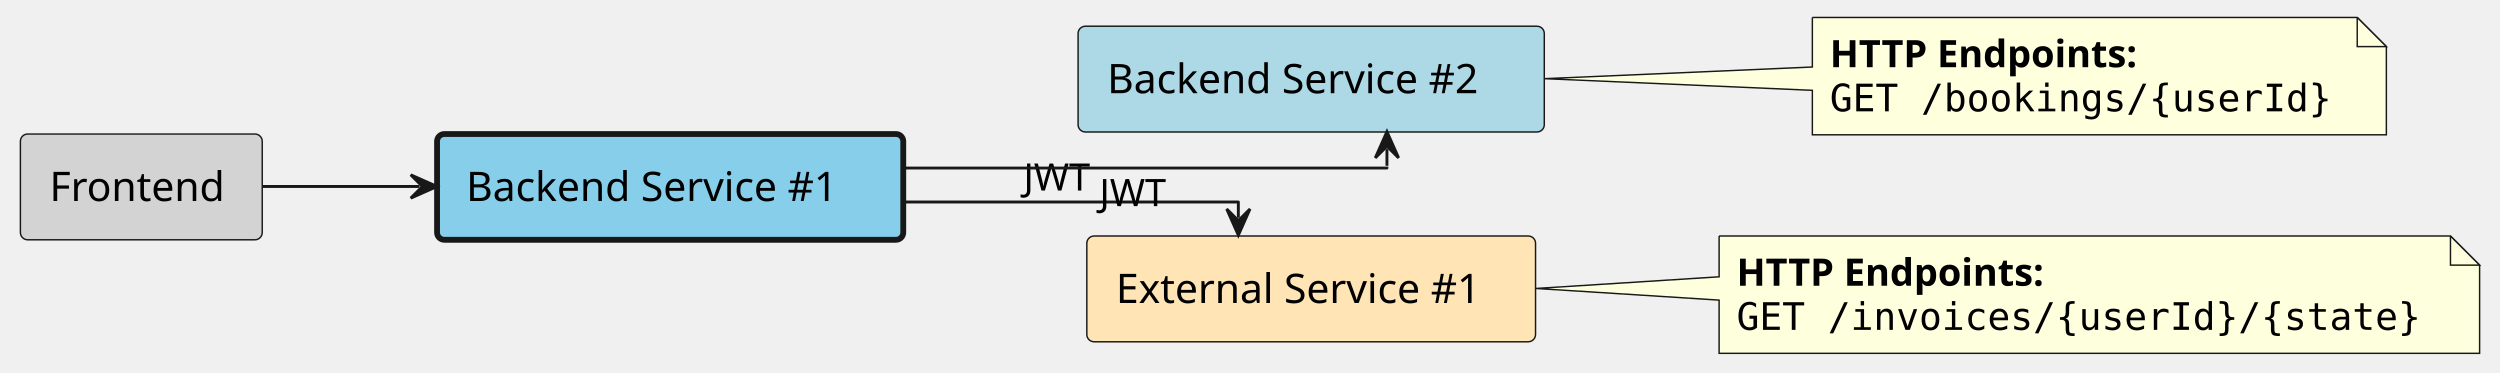
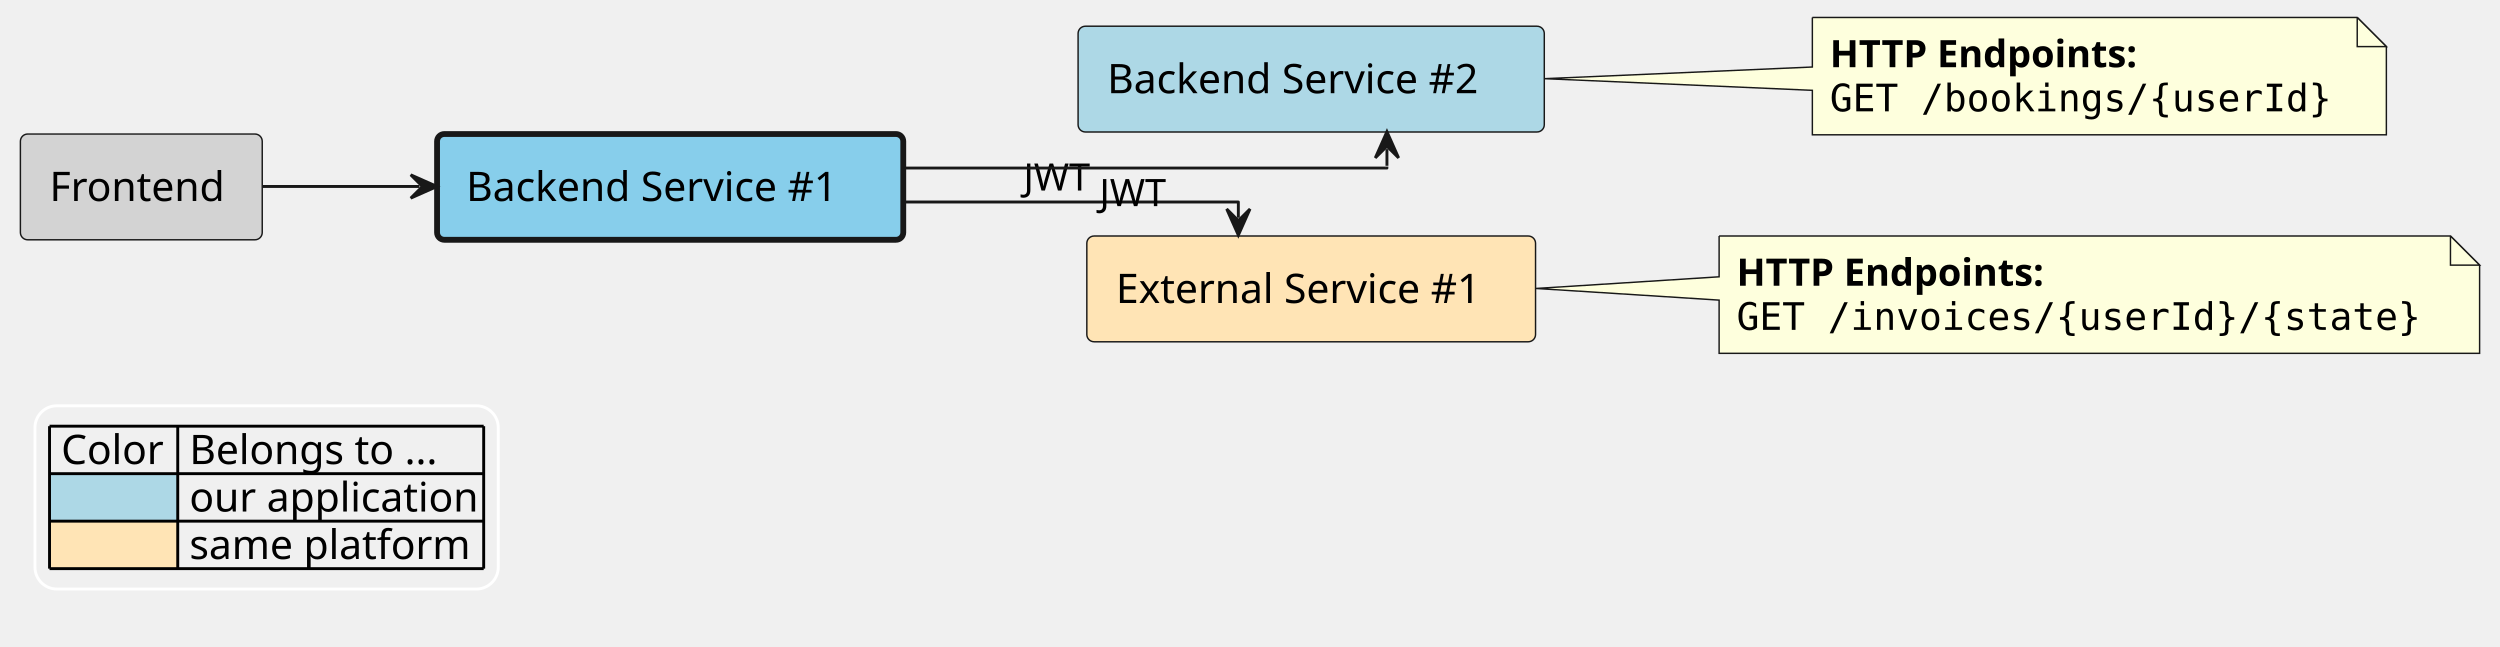
- <svg xmlns="http://www.w3.org/2000/svg" contentStyleType="text/css" height="128px" preserveAspectRatio="none" style="width:858px;height:128px;background:#FFFFFF;" version="1.1" viewBox="0 0 858 128" width="858px" zoomAndPan="magnify">
+ <svg xmlns="http://www.w3.org/2000/svg" contentStyleType="text/css" height="222px" preserveAspectRatio="none" style="width:858px;height:222px;background:#FFFFFF;" version="1.1" viewBox="0 0 858 222" width="858px" zoomAndPan="magnify">
  <defs />
  <g>
    <g id="elem_platform__application__frontend">
      <rect fill="#D3D3D3" height="36.297" rx="2.5" ry="2.5" style="stroke:#181818;stroke-width:0.5;" width="83" x="7" y="46" />
      <text fill="#000000" font-family="sans-serif" font-size="14" lengthAdjust="spacing" textLength="63" x="17" y="68.995">Frontend</text>
    </g>
    <g id="elem_platform__application__backend_service_1">
      <rect fill="#87CEEB" height="36.297" rx="2.5" ry="2.5" style="stroke:#181818;stroke-width:2.0;" width="160" x="150" y="46" />
      <text fill="#000000" font-family="sans-serif" font-size="14" lengthAdjust="spacing" textLength="140" x="160" y="68.995">Backend Service #1</text>
    </g>
    <g id="elem_platform__application__backend_service_2">
      <rect fill="#ADD8E6" height="36.297" rx="2.5" ry="2.5" style="stroke:#181818;stroke-width:0.5;" width="160" x="370" y="9" />
      <text fill="#000000" font-family="sans-serif" font-size="14" lengthAdjust="spacing" textLength="140" x="380" y="31.995">Backend Service #2</text>
    </g>
    <g id="elem_GMN5">
      <path d="M622,6 L622,23 L530.06,27 L622,31 L622,46.266 A0,0 0 0 0 622,46.266 L819,46.266 A0,0 0 0 0 819,46.266 L819,16 L809,6 L622,6 A0,0 0 0 0 622,6 " fill="#FEFFDD" style="stroke:#181818;stroke-width:0.5;" />
      <path d="M809,6 L809,16 L819,16 L809,6 " fill="#FEFFDD" style="stroke:#181818;stroke-width:0.5;" />
      <text fill="#000000" font-family="sans-serif" font-size="13" font-weight="bold" lengthAdjust="spacing" textLength="121" x="628" y="23.067">HTTP Endpoints:</text>
      <text fill="#000000" font-family="monospace" font-size="13" lengthAdjust="spacing" textLength="176" x="628" y="38.2">GET /bookings/{userId}</text>
    </g>
    <g id="elem_platform__external_service_1">
      <rect fill="#FFE4B5" height="36.297" rx="2.5" ry="2.5" style="stroke:#181818;stroke-width:0.5;" width="154" x="373" y="81" />
      <text fill="#000000" font-family="sans-serif" font-size="14" lengthAdjust="spacing" textLength="134" x="383" y="103.995">External Service #1</text>
    </g>
    <g id="elem_GMN9">
      <path d="M590,81 L590,95 L527.15,99 L590,103 L590,121.266 A0,0 0 0 0 590,121.266 L851,121.266 A0,0 0 0 0 851,121.266 L851,91 L841,81 L590,81 A0,0 0 0 0 590,81 " fill="#FEFFDD" style="stroke:#181818;stroke-width:0.5;" />
      <path d="M841,81 L841,91 L851,91 L841,81 " fill="#FEFFDD" style="stroke:#181818;stroke-width:0.5;" />
      <text fill="#000000" font-family="sans-serif" font-size="13" font-weight="bold" lengthAdjust="spacing" textLength="121" x="596" y="98.067">HTTP Endpoints:</text>
      <text fill="#000000" font-family="monospace" font-size="13" lengthAdjust="spacing" textLength="240" x="596" y="113.2">GET /invoices/{userId}/{state}</text>
    </g>
    <g id="link_platform__application__frontend_platform__application__backend_service_1">
      <path d="M90.14,64 C107.93,64 123.33,64 143.97,64 " fill="none" id="platform__application__frontend-to-platform__application__backend_service_1" style="stroke:#181818;stroke-width:1.0;" />
      <polygon fill="#181818" points="149.97,64,140.97,60,144.97,64,140.97,68,149.97,64" style="stroke:#181818;stroke-width:1.0;" />
    </g>
    <g id="link_platform__application__backend_service_1_platform__external_service_1">
      <path d="M310.16,69.33 C363.94,69.33 425,69.33 425,69.33 C425,69.33 425,68.61 425,74.72 " fill="none" id="platform__application__backend_service_1-to-platform__external_service_1" style="stroke:#181818;stroke-width:1.0;" />
      <polygon fill="#181818" points="425,80.72,429,71.72,425,75.72,421,71.72,425,80.72" style="stroke:#181818;stroke-width:1.0;" />
      <text fill="#000000" font-family="sans-serif" font-size="13" lengthAdjust="spacing" textLength="21" x="351.27" y="65.397">JWT</text>
    </g>
    <g id="link_platform__application__backend_service_1_platform__application__backend_service_2">
      <path d="M310.21,57.67 C382,57.67 476,57.67 476,57.67 C476,57.67 476,57.8 476,51.19 " fill="none" id="platform__application__backend_service_1-to-platform__application__backend_service_2" style="stroke:#181818;stroke-width:1.0;" />
      <polygon fill="#181818" points="476,45.19,472,54.19,476,50.19,480,54.19,476,45.19" style="stroke:#181818;stroke-width:1.0;" />
      <text fill="#000000" font-family="sans-serif" font-size="13" lengthAdjust="spacing" textLength="21" x="377.34" y="70.737">JWT</text>
    </g>
+     <rect fill="none" height="62.891" id="_legend" rx="7.5" ry="7.5" style="stroke:#FFFFFF;stroke-width:1.0;" width="159" x="12" y="139.266" />
+     <text fill="#000000" font-family="sans-serif" font-size="14" lengthAdjust="spacing" textLength="36" x="21" y="159.261">Color</text>
+     <text fill="#000000" font-family="sans-serif" font-size="14" lengthAdjust="spacing" textLength="91" x="65" y="159.261">Belongs to ...</text>
+     <rect fill="#ADD8E6" height="16.297" style="stroke:none;stroke-width:1.0;" width="44" x="17" y="162.562" />
+     <text fill="#000000" font-family="sans-serif" font-size="14" lengthAdjust="spacing" textLength="4" x="17" y="175.558"> </text>
+     <text fill="#000000" font-family="sans-serif" font-size="14" lengthAdjust="spacing" textLength="101" x="65" y="175.558">our application</text>
+     <rect fill="#FFE4B5" height="16.297" style="stroke:none;stroke-width:1.0;" width="44" x="17" y="178.859" />
+     <text fill="#000000" font-family="sans-serif" font-size="14" lengthAdjust="spacing" textLength="4" x="17" y="191.855"> </text>
+     <text fill="#000000" font-family="sans-serif" font-size="14" lengthAdjust="spacing" textLength="98" x="65" y="191.855">same platform</text>
+     <line style="stroke:#000000;stroke-width:1.0;" x1="17" x2="166" y1="146.266" y2="146.266" />
+     <line style="stroke:#000000;stroke-width:1.0;" x1="17" x2="166" y1="162.562" y2="162.562" />
+     <line style="stroke:#000000;stroke-width:1.0;" x1="17" x2="166" y1="178.859" y2="178.859" />
+     <line style="stroke:#000000;stroke-width:1.0;" x1="17" x2="166" y1="195.156" y2="195.156" />
+     <line style="stroke:#000000;stroke-width:1.0;" x1="17" x2="17" y1="146.266" y2="195.156" />
+     <line style="stroke:#000000;stroke-width:1.0;" x1="61" x2="61" y1="146.266" y2="195.156" />
+     <line style="stroke:#000000;stroke-width:1.0;" x1="166" x2="166" y1="146.266" y2="195.156" />
  </g>
</svg>
